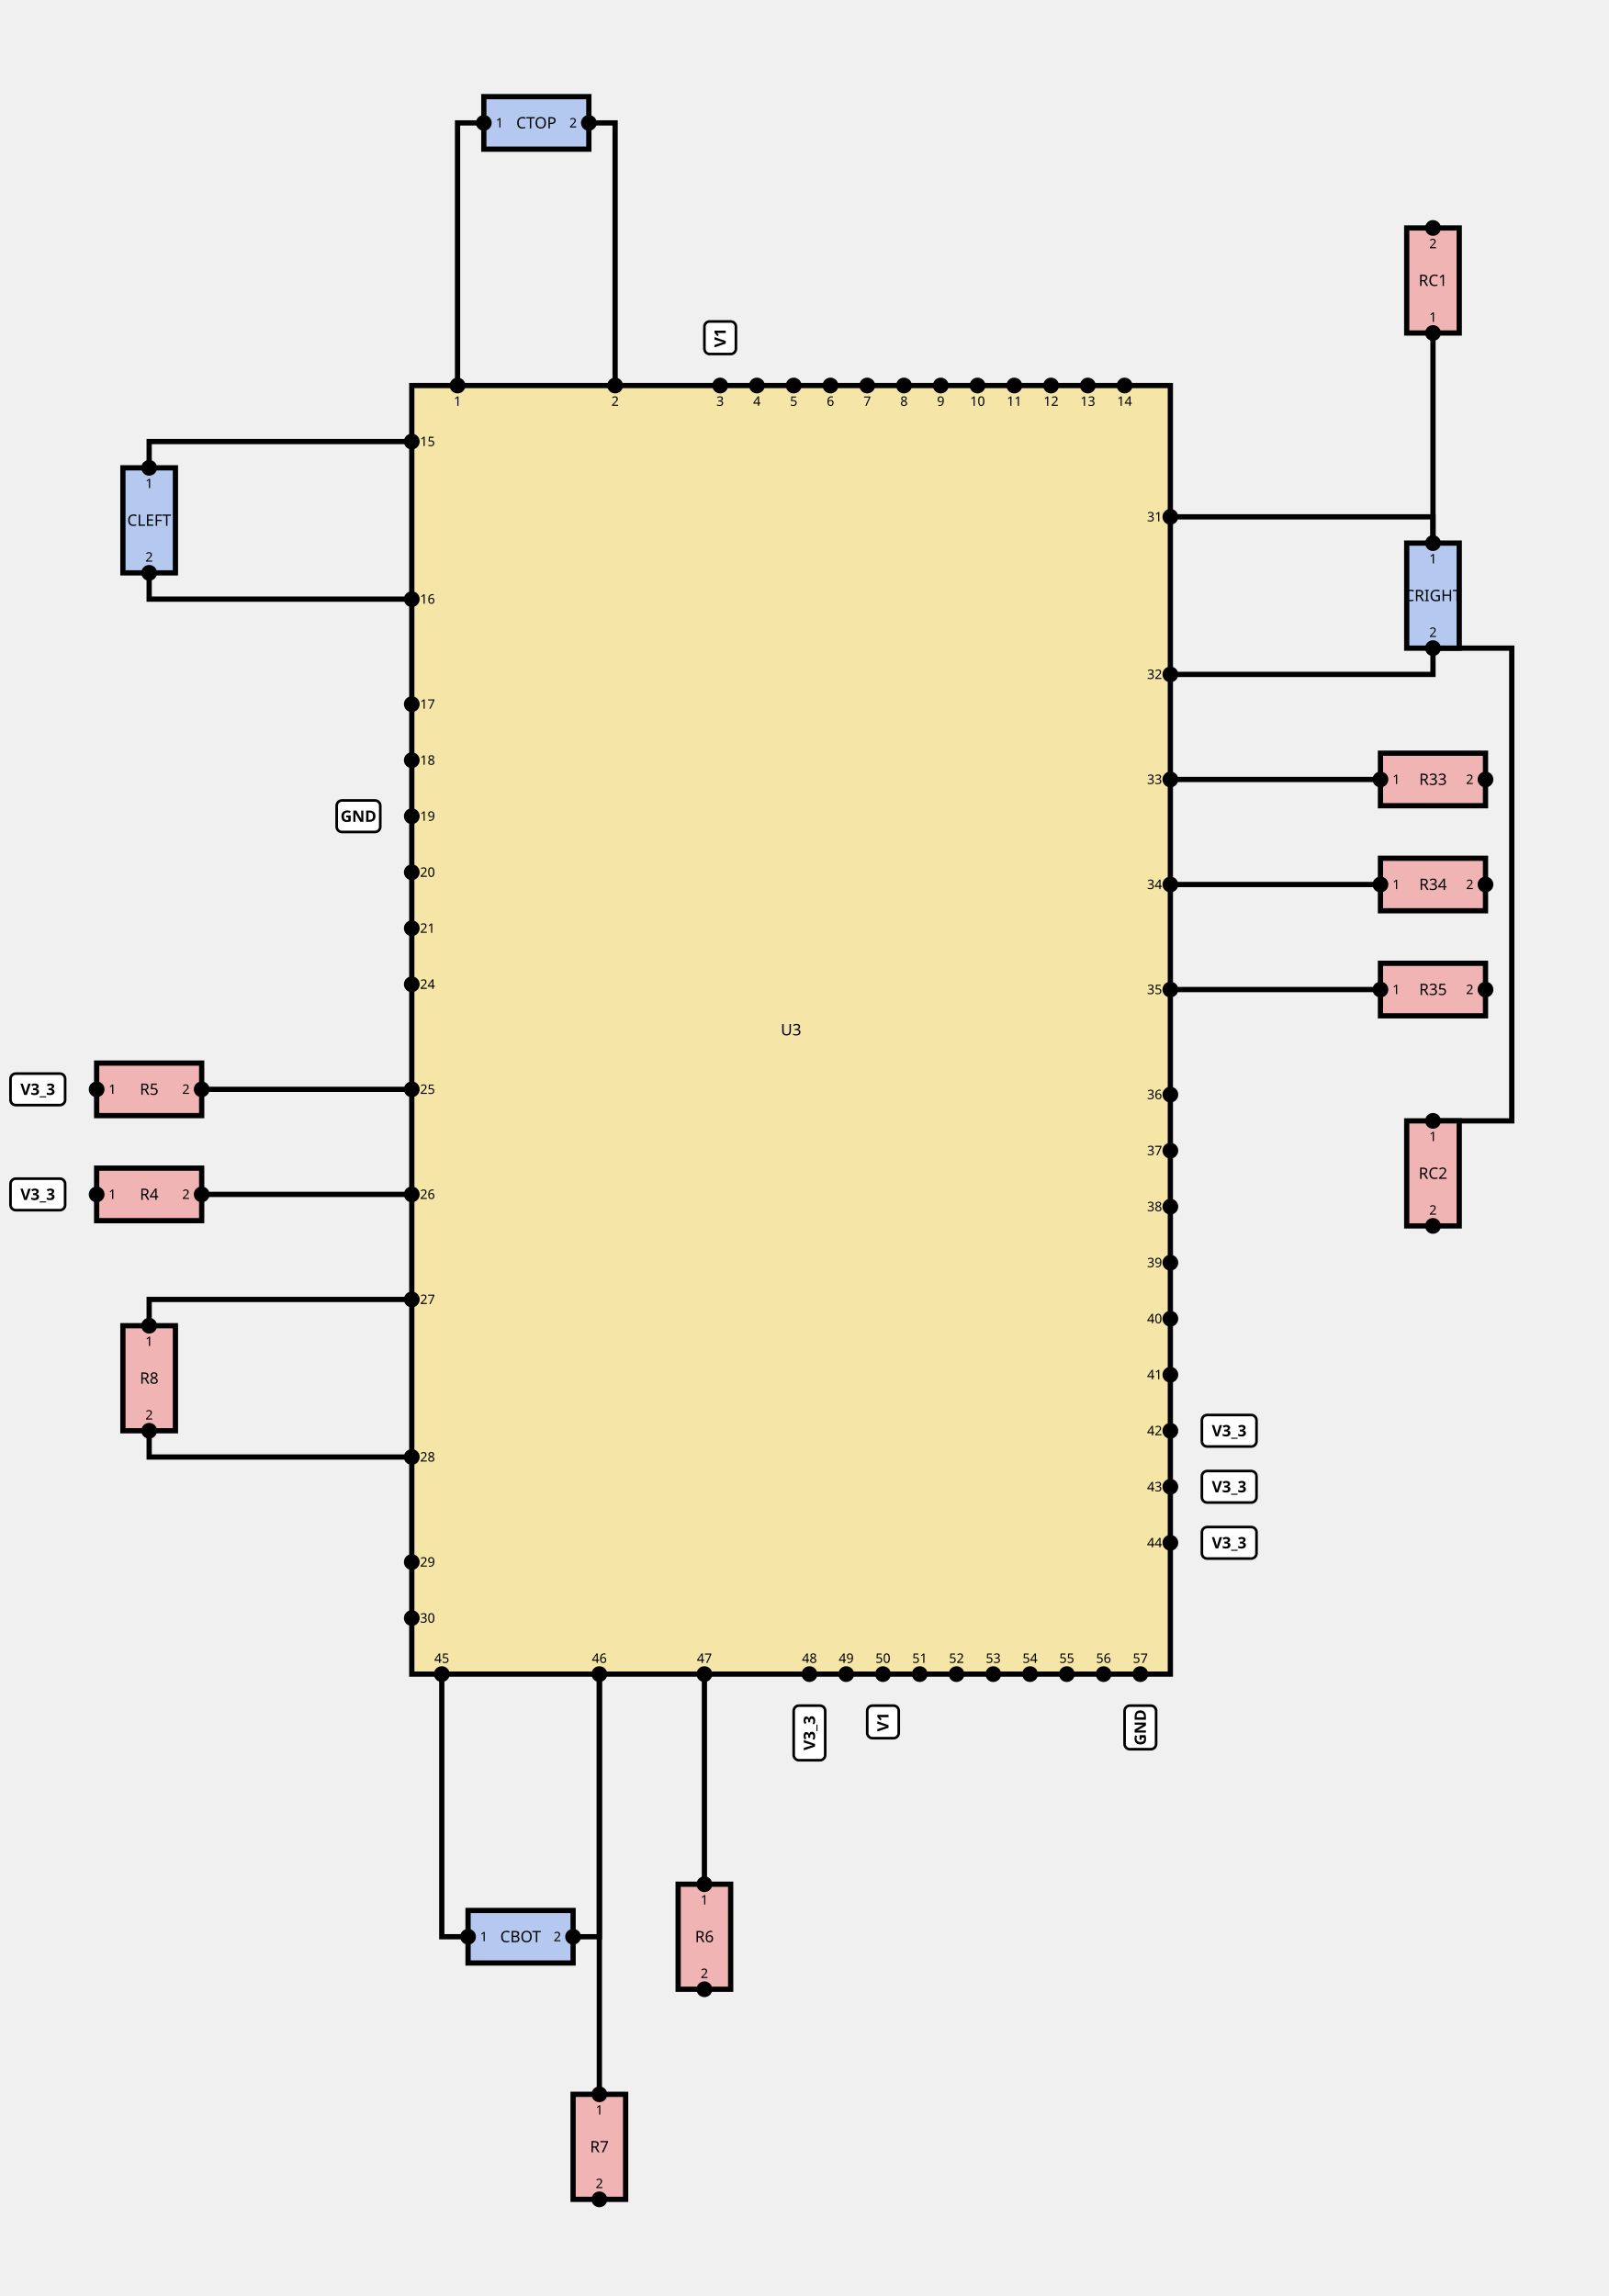
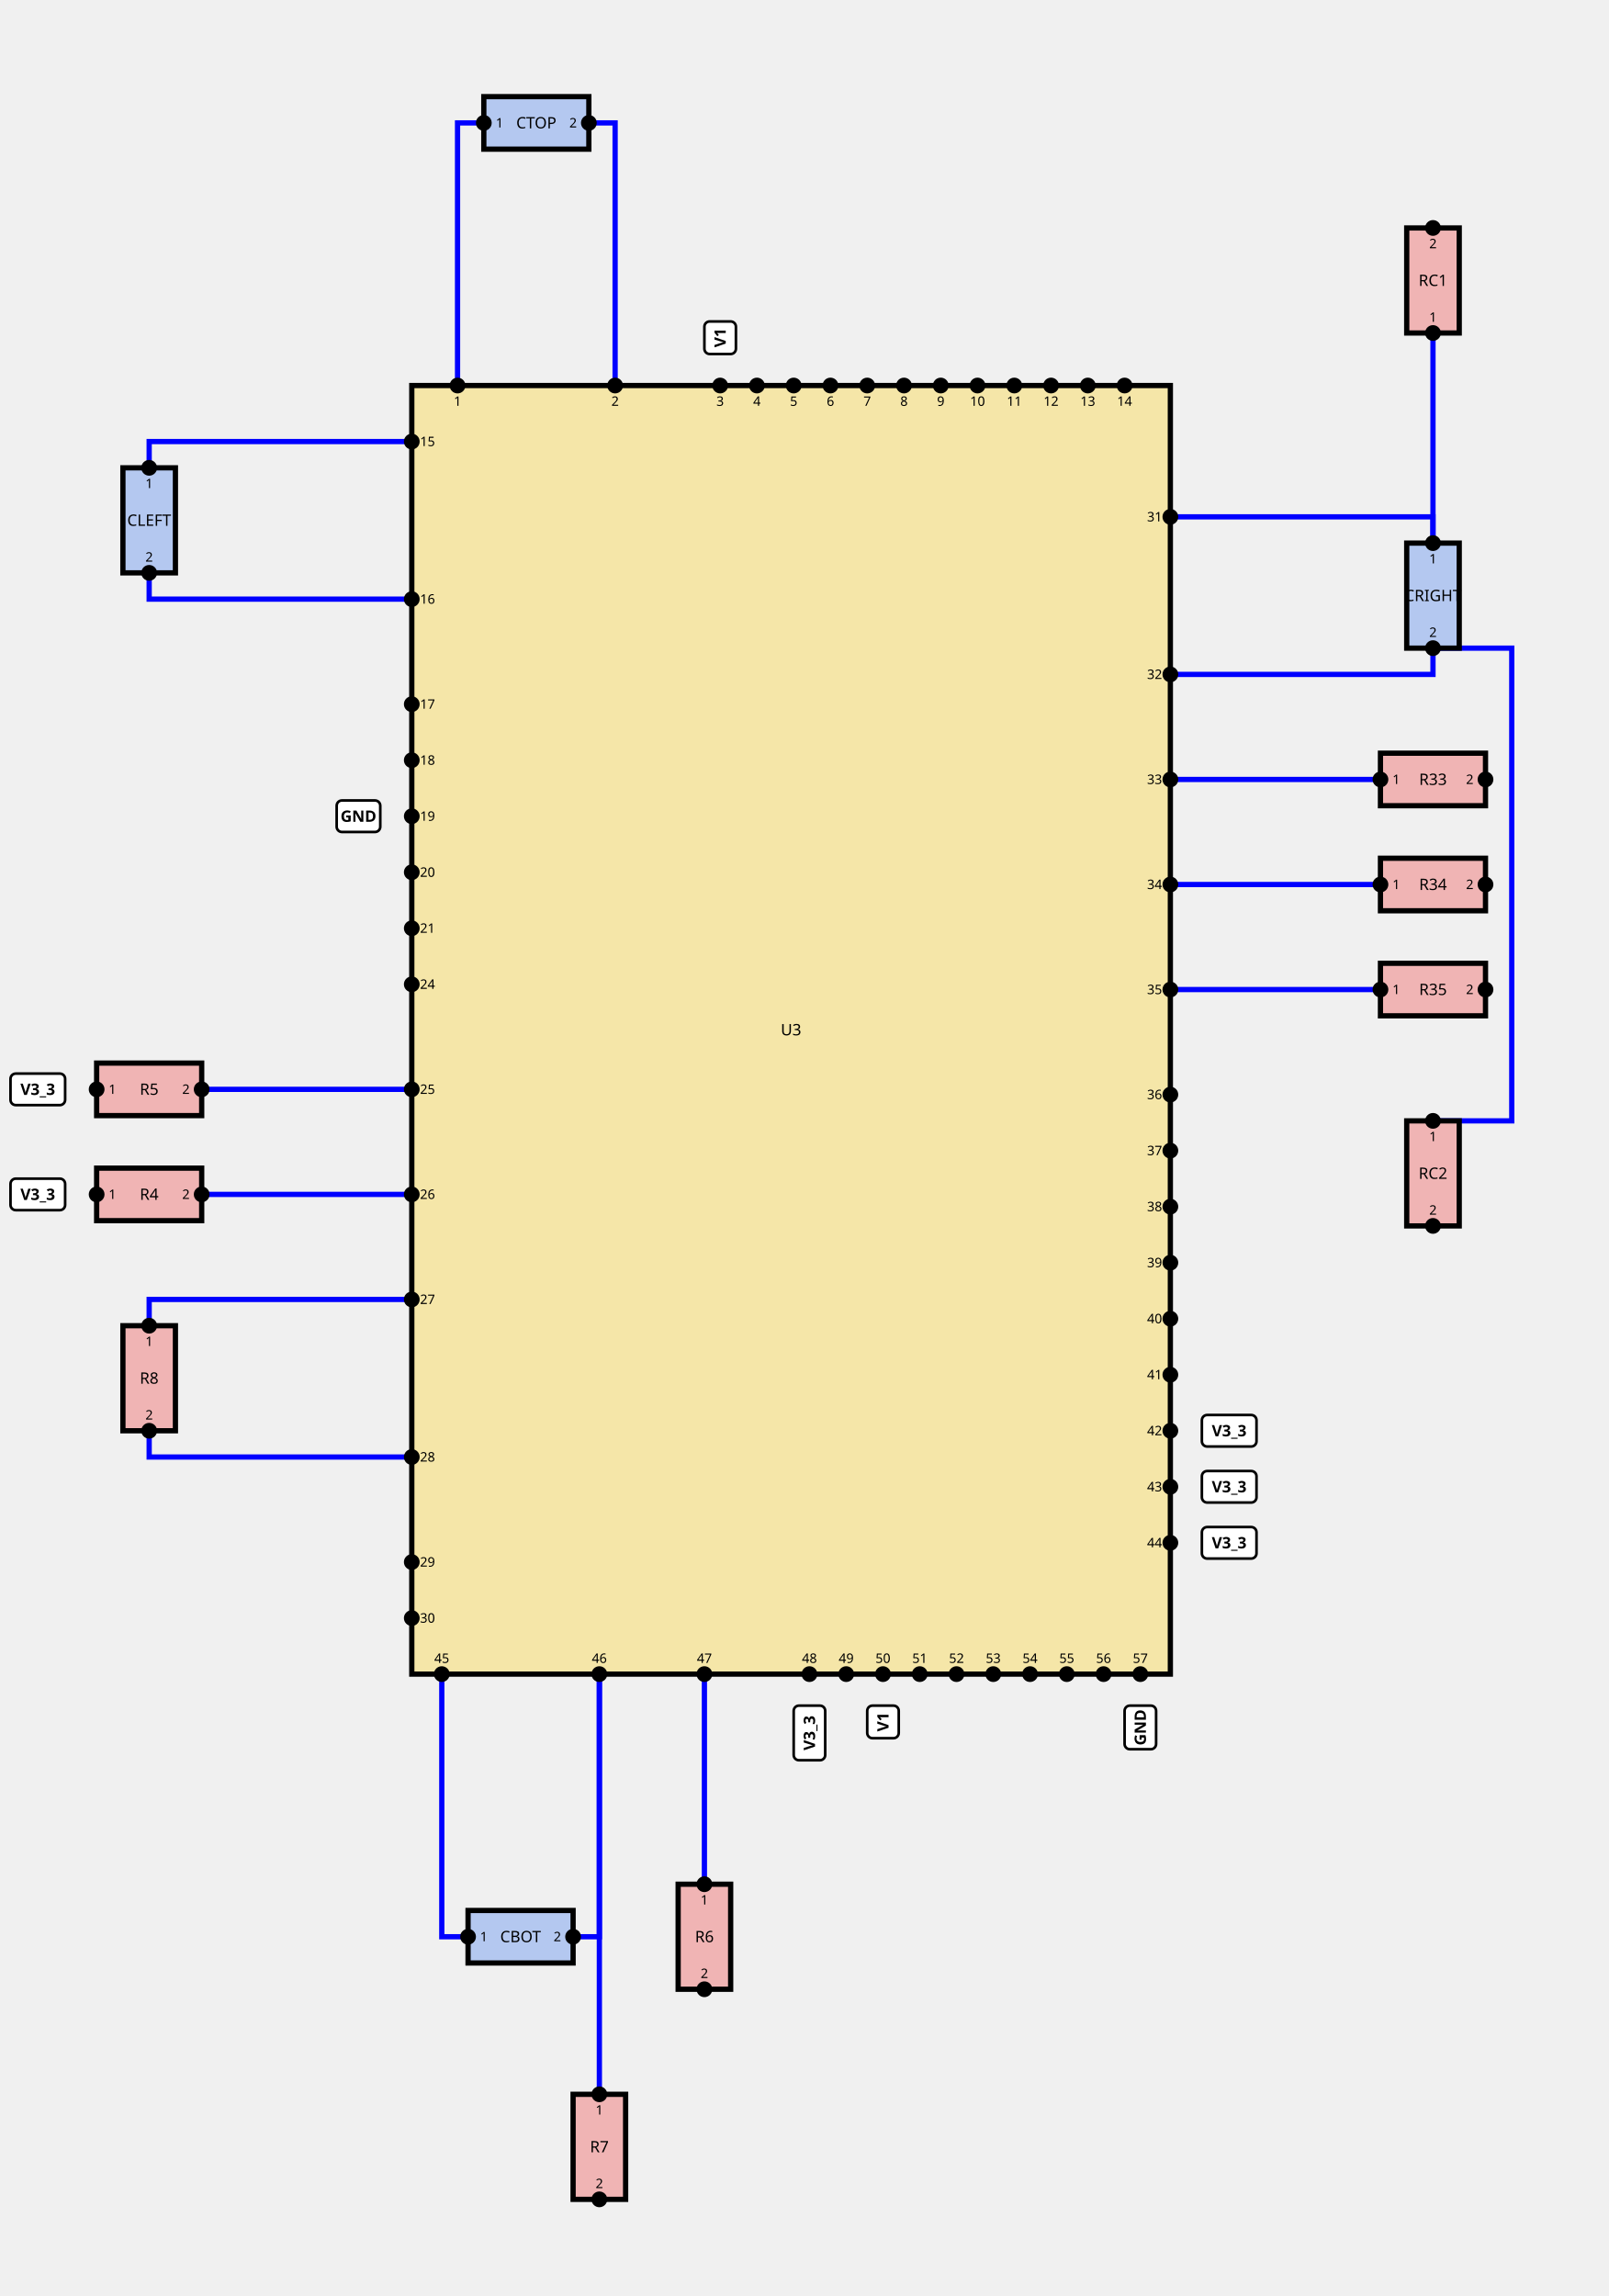
<svg xmlns="http://www.w3.org/2000/svg" width="306.229" height="437.133" viewBox="0 0 306.229 437.133">
-   <polyline points="28.4,252.4 28.4,247.4 78.4,247.4" fill="none" stroke="black" stroke-width="1" />
-   <polyline points="28.4,272.4 28.4,277.4 78.4,277.4" fill="none" stroke="black" stroke-width="1" />
-   <polyline points="92.114,23.4 87.114,23.4 87.114,73.4" fill="none" stroke="black" stroke-width="1" />
-   <polyline points="112.114,23.4 117.114,23.4 117.114,73.4" fill="none" stroke="black" stroke-width="1" />
-   <polyline points="28.4,89.067 28.4,84.067 78.4,84.067" fill="none" stroke="black" stroke-width="1" />
-   <polyline points="28.4,109.067 28.4,114.067 78.4,114.067" fill="none" stroke="black" stroke-width="1" />
-   <polyline points="272.829,103.4 272.829,98.4 222.829,98.4" fill="none" stroke="black" stroke-width="1" />
-   <polyline points="272.829,123.4 272.829,128.4 222.829,128.4" fill="none" stroke="black" stroke-width="1" />
-   <polyline points="89.114,368.733 84.114,368.733 84.114,318.733" fill="none" stroke="black" stroke-width="1" />
-   <polyline points="109.114,368.733 114.114,368.733 114.114,318.733" fill="none" stroke="black" stroke-width="1" />
-   <polyline points="38.4,227.4 78.4,227.4" fill="none" stroke="black" stroke-width="1" />
-   <polyline points="38.4,207.4 78.4,207.4" fill="none" stroke="black" stroke-width="1" />
-   <polyline points="134.114,358.733 134.114,318.733" fill="none" stroke="black" stroke-width="1" />
-   <polyline points="114.114,398.733 114.114,318.733" fill="none" stroke="black" stroke-width="1" />
-   <polyline points="262.829,148.4 222.829,148.4" fill="none" stroke="black" stroke-width="1" />
-   <polyline points="262.829,168.4 222.829,168.4" fill="none" stroke="black" stroke-width="1" />
-   <polyline points="262.829,188.4 222.829,188.4" fill="none" stroke="black" stroke-width="1" />
-   <polyline points="272.829,63.4 272.829,103.4" fill="none" stroke="black" stroke-width="1" />
-   <polyline points="272.829,213.4 287.829,213.4 287.829,123.4 272.829,123.4" fill="none" stroke="black" stroke-width="1" />
+   <polyline points="28.4,252.4 28.4,247.4 78.4,247.4" fill="none" stroke="blue" stroke-width="1" />
+   <polyline points="28.4,272.4 28.4,277.4 78.4,277.4" fill="none" stroke="blue" stroke-width="1" />
+   <polyline points="92.114,23.4 87.114,23.4 87.114,73.4" fill="none" stroke="blue" stroke-width="1" />
+   <polyline points="112.114,23.4 117.114,23.4 117.114,73.4" fill="none" stroke="blue" stroke-width="1" />
+   <polyline points="28.4,89.067 28.4,84.067 78.4,84.067" fill="none" stroke="blue" stroke-width="1" />
+   <polyline points="28.4,109.067 28.4,114.067 78.4,114.067" fill="none" stroke="blue" stroke-width="1" />
+   <polyline points="272.829,103.4 272.829,98.4 222.829,98.4" fill="none" stroke="blue" stroke-width="1" />
+   <polyline points="272.829,123.4 272.829,128.4 222.829,128.4" fill="none" stroke="blue" stroke-width="1" />
+   <polyline points="89.114,368.733 84.114,368.733 84.114,318.733" fill="none" stroke="blue" stroke-width="1" />
+   <polyline points="109.114,368.733 114.114,368.733 114.114,318.733" fill="none" stroke="blue" stroke-width="1" />
+   <polyline points="38.4,227.4 78.4,227.4" fill="none" stroke="blue" stroke-width="1" />
+   <polyline points="38.4,207.4 78.4,207.4" fill="none" stroke="blue" stroke-width="1" />
+   <polyline points="134.114,358.733 134.114,318.733" fill="none" stroke="blue" stroke-width="1" />
+   <polyline points="114.114,398.733 114.114,318.733" fill="none" stroke="blue" stroke-width="1" />
+   <polyline points="262.829,148.4 222.829,148.4" fill="none" stroke="blue" stroke-width="1" />
+   <polyline points="262.829,168.4 222.829,168.4" fill="none" stroke="blue" stroke-width="1" />
+   <polyline points="262.829,188.4 222.829,188.4" fill="none" stroke="blue" stroke-width="1" />
+   <polyline points="272.829,63.4 272.829,103.4" fill="none" stroke="blue" stroke-width="1" />
+   <polyline points="272.829,213.4 287.829,213.4 287.829,123.4 272.829,123.4" fill="none" stroke="blue" stroke-width="1" />
  <rect x="78.4" y="73.4" width="144.429" height="245.333" fill="#f5e6a8" stroke="black" stroke-width="1" />
  <circle cx="87.114" cy="73.4" r="1.5" fill="black" />
  <text x="87.114" y="76.4" font-family="sans-serif" font-size="2.5" text-anchor="middle" dominant-baseline="middle">1</text>
  <circle cx="117.114" cy="73.4" r="1.5" fill="black" />
  <text x="117.114" y="76.4" font-family="sans-serif" font-size="2.5" text-anchor="middle" dominant-baseline="middle">2</text>
  <circle cx="137.114" cy="73.4" r="1.5" fill="black" />
  <text x="137.114" y="76.4" font-family="sans-serif" font-size="2.5" text-anchor="middle" dominant-baseline="middle">3</text>
  <circle cx="144.114" cy="73.4" r="1.5" fill="black" />
  <text x="144.114" y="76.4" font-family="sans-serif" font-size="2.5" text-anchor="middle" dominant-baseline="middle">4</text>
  <circle cx="151.114" cy="73.4" r="1.5" fill="black" />
  <text x="151.114" y="76.4" font-family="sans-serif" font-size="2.5" text-anchor="middle" dominant-baseline="middle">5</text>
  <circle cx="158.114" cy="73.4" r="1.5" fill="black" />
  <text x="158.114" y="76.4" font-family="sans-serif" font-size="2.5" text-anchor="middle" dominant-baseline="middle">6</text>
  <circle cx="165.114" cy="73.4" r="1.5" fill="black" />
  <text x="165.114" y="76.4" font-family="sans-serif" font-size="2.5" text-anchor="middle" dominant-baseline="middle">7</text>
  <circle cx="172.114" cy="73.4" r="1.5" fill="black" />
  <text x="172.114" y="76.4" font-family="sans-serif" font-size="2.5" text-anchor="middle" dominant-baseline="middle">8</text>
  <circle cx="179.114" cy="73.4" r="1.5" fill="black" />
  <text x="179.114" y="76.4" font-family="sans-serif" font-size="2.5" text-anchor="middle" dominant-baseline="middle">9</text>
  <circle cx="186.114" cy="73.4" r="1.5" fill="black" />
  <text x="186.114" y="76.4" font-family="sans-serif" font-size="2.5" text-anchor="middle" dominant-baseline="middle">10</text>
  <circle cx="193.114" cy="73.4" r="1.5" fill="black" />
  <text x="193.114" y="76.4" font-family="sans-serif" font-size="2.5" text-anchor="middle" dominant-baseline="middle">11</text>
  <circle cx="200.114" cy="73.4" r="1.5" fill="black" />
  <text x="200.114" y="76.4" font-family="sans-serif" font-size="2.5" text-anchor="middle" dominant-baseline="middle">12</text>
  <circle cx="207.114" cy="73.4" r="1.5" fill="black" />
  <text x="207.114" y="76.4" font-family="sans-serif" font-size="2.5" text-anchor="middle" dominant-baseline="middle">13</text>
  <circle cx="214.114" cy="73.4" r="1.5" fill="black" />
  <text x="214.114" y="76.4" font-family="sans-serif" font-size="2.5" text-anchor="middle" dominant-baseline="middle">14</text>
  <circle cx="78.4" cy="84.067" r="1.5" fill="black" />
  <text x="81.4" y="84.067" font-family="sans-serif" font-size="2.5" text-anchor="middle" dominant-baseline="middle">15</text>
  <circle cx="78.4" cy="114.067" r="1.5" fill="black" />
  <text x="81.4" y="114.067" font-family="sans-serif" font-size="2.5" text-anchor="middle" dominant-baseline="middle">16</text>
  <circle cx="78.4" cy="134.067" r="1.5" fill="black" />
  <text x="81.4" y="134.067" font-family="sans-serif" font-size="2.5" text-anchor="middle" dominant-baseline="middle">17</text>
  <circle cx="78.4" cy="144.733" r="1.5" fill="black" />
  <text x="81.4" y="144.733" font-family="sans-serif" font-size="2.5" text-anchor="middle" dominant-baseline="middle">18</text>
  <circle cx="78.4" cy="155.4" r="1.5" fill="black" />
  <text x="81.4" y="155.4" font-family="sans-serif" font-size="2.5" text-anchor="middle" dominant-baseline="middle">19</text>
  <circle cx="78.4" cy="166.067" r="1.5" fill="black" />
  <text x="81.4" y="166.067" font-family="sans-serif" font-size="2.5" text-anchor="middle" dominant-baseline="middle">20</text>
  <circle cx="78.4" cy="176.733" r="1.5" fill="black" />
  <text x="81.4" y="176.733" font-family="sans-serif" font-size="2.5" text-anchor="middle" dominant-baseline="middle">21</text>
  <circle cx="78.4" cy="187.4" r="1.5" fill="black" />
  <text x="81.4" y="187.4" font-family="sans-serif" font-size="2.5" text-anchor="middle" dominant-baseline="middle">24</text>
  <circle cx="78.4" cy="207.4" r="1.5" fill="black" />
  <text x="81.4" y="207.4" font-family="sans-serif" font-size="2.5" text-anchor="middle" dominant-baseline="middle">25</text>
  <circle cx="78.4" cy="227.4" r="1.5" fill="black" />
  <text x="81.4" y="227.4" font-family="sans-serif" font-size="2.5" text-anchor="middle" dominant-baseline="middle">26</text>
  <circle cx="78.4" cy="247.4" r="1.5" fill="black" />
  <text x="81.4" y="247.4" font-family="sans-serif" font-size="2.5" text-anchor="middle" dominant-baseline="middle">27</text>
  <circle cx="78.4" cy="277.4" r="1.5" fill="black" />
  <text x="81.4" y="277.4" font-family="sans-serif" font-size="2.5" text-anchor="middle" dominant-baseline="middle">28</text>
  <circle cx="78.4" cy="297.4" r="1.5" fill="black" />
  <text x="81.4" y="297.4" font-family="sans-serif" font-size="2.5" text-anchor="middle" dominant-baseline="middle">29</text>
  <circle cx="78.4" cy="308.067" r="1.5" fill="black" />
  <text x="81.4" y="308.067" font-family="sans-serif" font-size="2.5" text-anchor="middle" dominant-baseline="middle">30</text>
  <circle cx="222.829" cy="98.4" r="1.5" fill="black" />
  <text x="219.829" y="98.4" font-family="sans-serif" font-size="2.5" text-anchor="middle" dominant-baseline="middle">31</text>
  <circle cx="222.829" cy="128.4" r="1.5" fill="black" />
  <text x="219.829" y="128.4" font-family="sans-serif" font-size="2.5" text-anchor="middle" dominant-baseline="middle">32</text>
  <circle cx="222.829" cy="148.4" r="1.5" fill="black" />
  <text x="219.829" y="148.4" font-family="sans-serif" font-size="2.5" text-anchor="middle" dominant-baseline="middle">33</text>
  <circle cx="222.829" cy="168.4" r="1.5" fill="black" />
  <text x="219.829" y="168.4" font-family="sans-serif" font-size="2.5" text-anchor="middle" dominant-baseline="middle">34</text>
  <circle cx="222.829" cy="188.4" r="1.5" fill="black" />
  <text x="219.829" y="188.4" font-family="sans-serif" font-size="2.5" text-anchor="middle" dominant-baseline="middle">35</text>
  <circle cx="222.829" cy="208.4" r="1.5" fill="black" />
  <text x="219.829" y="208.4" font-family="sans-serif" font-size="2.5" text-anchor="middle" dominant-baseline="middle">36</text>
  <circle cx="222.829" cy="219.067" r="1.5" fill="black" />
  <text x="219.829" y="219.067" font-family="sans-serif" font-size="2.5" text-anchor="middle" dominant-baseline="middle">37</text>
  <circle cx="222.829" cy="229.733" r="1.5" fill="black" />
  <text x="219.829" y="229.733" font-family="sans-serif" font-size="2.5" text-anchor="middle" dominant-baseline="middle">38</text>
  <circle cx="222.829" cy="240.4" r="1.5" fill="black" />
  <text x="219.829" y="240.4" font-family="sans-serif" font-size="2.5" text-anchor="middle" dominant-baseline="middle">39</text>
  <circle cx="222.829" cy="251.067" r="1.5" fill="black" />
  <text x="219.829" y="251.067" font-family="sans-serif" font-size="2.5" text-anchor="middle" dominant-baseline="middle">40</text>
  <circle cx="222.829" cy="261.733" r="1.5" fill="black" />
  <text x="219.829" y="261.733" font-family="sans-serif" font-size="2.5" text-anchor="middle" dominant-baseline="middle">41</text>
  <circle cx="222.829" cy="272.4" r="1.5" fill="black" />
  <text x="219.829" y="272.4" font-family="sans-serif" font-size="2.5" text-anchor="middle" dominant-baseline="middle">42</text>
  <circle cx="222.829" cy="283.067" r="1.5" fill="black" />
  <text x="219.829" y="283.067" font-family="sans-serif" font-size="2.5" text-anchor="middle" dominant-baseline="middle">43</text>
  <circle cx="222.829" cy="293.733" r="1.5" fill="black" />
  <text x="219.829" y="293.733" font-family="sans-serif" font-size="2.5" text-anchor="middle" dominant-baseline="middle">44</text>
  <circle cx="84.114" cy="318.733" r="1.5" fill="black" />
  <text x="84.114" y="315.733" font-family="sans-serif" font-size="2.5" text-anchor="middle" dominant-baseline="middle">45</text>
  <circle cx="114.114" cy="318.733" r="1.5" fill="black" />
  <text x="114.114" y="315.733" font-family="sans-serif" font-size="2.5" text-anchor="middle" dominant-baseline="middle">46</text>
  <circle cx="134.114" cy="318.733" r="1.5" fill="black" />
  <text x="134.114" y="315.733" font-family="sans-serif" font-size="2.5" text-anchor="middle" dominant-baseline="middle">47</text>
  <circle cx="154.114" cy="318.733" r="1.5" fill="black" />
  <text x="154.114" y="315.733" font-family="sans-serif" font-size="2.5" text-anchor="middle" dominant-baseline="middle">48</text>
  <circle cx="161.114" cy="318.733" r="1.5" fill="black" />
  <text x="161.114" y="315.733" font-family="sans-serif" font-size="2.5" text-anchor="middle" dominant-baseline="middle">49</text>
  <circle cx="168.114" cy="318.733" r="1.5" fill="black" />
  <text x="168.114" y="315.733" font-family="sans-serif" font-size="2.5" text-anchor="middle" dominant-baseline="middle">50</text>
  <circle cx="175.114" cy="318.733" r="1.5" fill="black" />
  <text x="175.114" y="315.733" font-family="sans-serif" font-size="2.5" text-anchor="middle" dominant-baseline="middle">51</text>
  <circle cx="182.114" cy="318.733" r="1.5" fill="black" />
  <text x="182.114" y="315.733" font-family="sans-serif" font-size="2.5" text-anchor="middle" dominant-baseline="middle">52</text>
  <circle cx="189.114" cy="318.733" r="1.5" fill="black" />
  <text x="189.114" y="315.733" font-family="sans-serif" font-size="2.5" text-anchor="middle" dominant-baseline="middle">53</text>
  <circle cx="196.114" cy="318.733" r="1.5" fill="black" />
  <text x="196.114" y="315.733" font-family="sans-serif" font-size="2.5" text-anchor="middle" dominant-baseline="middle">54</text>
  <circle cx="203.114" cy="318.733" r="1.5" fill="black" />
  <text x="203.114" y="315.733" font-family="sans-serif" font-size="2.5" text-anchor="middle" dominant-baseline="middle">55</text>
  <circle cx="210.114" cy="318.733" r="1.5" fill="black" />
  <text x="210.114" y="315.733" font-family="sans-serif" font-size="2.5" text-anchor="middle" dominant-baseline="middle">56</text>
  <circle cx="217.114" cy="318.733" r="1.5" fill="black" />
  <text x="217.114" y="315.733" font-family="sans-serif" font-size="2.5" text-anchor="middle" dominant-baseline="middle">57</text>
  <text x="150.614" y="196.067" font-family="sans-serif" font-size="3" text-anchor="middle" dominant-baseline="middle">U3</text>
  <rect x="23.4" y="252.4" width="10" height="20" fill="#f0b4b4" stroke="black" stroke-width="1" />
  <circle cx="28.4" cy="252.4" r="1.5" fill="black" />
  <text x="28.4" y="255.4" font-family="sans-serif" font-size="2.5" text-anchor="middle" dominant-baseline="middle">1</text>
  <circle cx="28.4" cy="272.4" r="1.5" fill="black" />
  <text x="28.4" y="269.4" font-family="sans-serif" font-size="2.5" text-anchor="middle" dominant-baseline="middle">2</text>
  <text x="28.4" y="262.4" font-family="sans-serif" font-size="3" text-anchor="middle" dominant-baseline="middle">R8</text>
  <rect x="92.114" y="18.4" width="20" height="10" fill="#b4c8f0" stroke="black" stroke-width="1" />
  <circle cx="92.114" cy="23.4" r="1.5" fill="black" />
  <text x="95.114" y="23.4" font-family="sans-serif" font-size="2.5" text-anchor="middle" dominant-baseline="middle">1</text>
  <circle cx="112.114" cy="23.4" r="1.5" fill="black" />
  <text x="109.114" y="23.4" font-family="sans-serif" font-size="2.5" text-anchor="middle" dominant-baseline="middle">2</text>
  <text x="102.114" y="23.4" font-family="sans-serif" font-size="3" text-anchor="middle" dominant-baseline="middle">CTOP</text>
  <rect x="23.4" y="89.067" width="10" height="20" fill="#b4c8f0" stroke="black" stroke-width="1" />
  <circle cx="28.4" cy="89.067" r="1.5" fill="black" />
  <text x="28.4" y="92.067" font-family="sans-serif" font-size="2.5" text-anchor="middle" dominant-baseline="middle">1</text>
  <circle cx="28.4" cy="109.067" r="1.5" fill="black" />
  <text x="28.4" y="106.067" font-family="sans-serif" font-size="2.5" text-anchor="middle" dominant-baseline="middle">2</text>
  <text x="28.4" y="99.067" font-family="sans-serif" font-size="3" text-anchor="middle" dominant-baseline="middle">CLEFT</text>
  <rect x="267.829" y="103.4" width="10" height="20" fill="#b4c8f0" stroke="black" stroke-width="1" />
  <circle cx="272.829" cy="103.4" r="1.5" fill="black" />
  <text x="272.829" y="106.4" font-family="sans-serif" font-size="2.5" text-anchor="middle" dominant-baseline="middle">1</text>
  <circle cx="272.829" cy="123.4" r="1.5" fill="black" />
  <text x="272.829" y="120.4" font-family="sans-serif" font-size="2.5" text-anchor="middle" dominant-baseline="middle">2</text>
  <text x="272.829" y="113.4" font-family="sans-serif" font-size="3" text-anchor="middle" dominant-baseline="middle">CRIGHT</text>
  <rect x="89.114" y="363.733" width="20" height="10" fill="#b4c8f0" stroke="black" stroke-width="1" />
  <circle cx="89.114" cy="368.733" r="1.5" fill="black" />
  <text x="92.114" y="368.733" font-family="sans-serif" font-size="2.5" text-anchor="middle" dominant-baseline="middle">1</text>
  <circle cx="109.114" cy="368.733" r="1.5" fill="black" />
  <text x="106.114" y="368.733" font-family="sans-serif" font-size="2.5" text-anchor="middle" dominant-baseline="middle">2</text>
  <text x="99.114" y="368.733" font-family="sans-serif" font-size="3" text-anchor="middle" dominant-baseline="middle">CBOT</text>
  <rect x="18.4" y="222.4" width="20" height="10" fill="#f0b4b4" stroke="black" stroke-width="1" />
  <circle cx="38.4" cy="227.4" r="1.5" fill="black" />
  <text x="35.4" y="227.4" font-family="sans-serif" font-size="2.5" text-anchor="middle" dominant-baseline="middle">2</text>
  <circle cx="18.4" cy="227.4" r="1.5" fill="black" />
  <text x="21.4" y="227.4" font-family="sans-serif" font-size="2.5" text-anchor="middle" dominant-baseline="middle">1</text>
  <text x="28.4" y="227.4" font-family="sans-serif" font-size="3" text-anchor="middle" dominant-baseline="middle">R4</text>
  <rect x="18.4" y="202.4" width="20" height="10" fill="#f0b4b4" stroke="black" stroke-width="1" />
  <circle cx="38.4" cy="207.4" r="1.5" fill="black" />
  <text x="35.4" y="207.4" font-family="sans-serif" font-size="2.5" text-anchor="middle" dominant-baseline="middle">2</text>
  <circle cx="18.4" cy="207.4" r="1.5" fill="black" />
  <text x="21.4" y="207.4" font-family="sans-serif" font-size="2.5" text-anchor="middle" dominant-baseline="middle">1</text>
  <text x="28.4" y="207.4" font-family="sans-serif" font-size="3" text-anchor="middle" dominant-baseline="middle">R5</text>
  <rect x="129.114" y="358.733" width="10" height="20" fill="#f0b4b4" stroke="black" stroke-width="1" />
  <circle cx="134.114" cy="358.733" r="1.5" fill="black" />
  <text x="134.114" y="361.733" font-family="sans-serif" font-size="2.5" text-anchor="middle" dominant-baseline="middle">1</text>
  <circle cx="134.114" cy="378.733" r="1.5" fill="black" />
  <text x="134.114" y="375.733" font-family="sans-serif" font-size="2.5" text-anchor="middle" dominant-baseline="middle">2</text>
  <text x="134.114" y="368.733" font-family="sans-serif" font-size="3" text-anchor="middle" dominant-baseline="middle">R6</text>
  <rect x="109.114" y="398.733" width="10" height="20" fill="#f0b4b4" stroke="black" stroke-width="1" />
  <circle cx="114.114" cy="398.733" r="1.5" fill="black" />
  <text x="114.114" y="401.733" font-family="sans-serif" font-size="2.5" text-anchor="middle" dominant-baseline="middle">1</text>
  <circle cx="114.114" cy="418.733" r="1.5" fill="black" />
  <text x="114.114" y="415.733" font-family="sans-serif" font-size="2.5" text-anchor="middle" dominant-baseline="middle">2</text>
  <text x="114.114" y="408.733" font-family="sans-serif" font-size="3" text-anchor="middle" dominant-baseline="middle">R7</text>
  <rect x="262.829" y="143.4" width="20" height="10" fill="#f0b4b4" stroke="black" stroke-width="1" />
  <circle cx="262.829" cy="148.4" r="1.5" fill="black" />
  <text x="265.829" y="148.4" font-family="sans-serif" font-size="2.5" text-anchor="middle" dominant-baseline="middle">1</text>
  <circle cx="282.829" cy="148.4" r="1.5" fill="black" />
  <text x="279.829" y="148.4" font-family="sans-serif" font-size="2.5" text-anchor="middle" dominant-baseline="middle">2</text>
  <text x="272.829" y="148.4" font-family="sans-serif" font-size="3" text-anchor="middle" dominant-baseline="middle">R33</text>
  <rect x="262.829" y="163.4" width="20" height="10" fill="#f0b4b4" stroke="black" stroke-width="1" />
  <circle cx="262.829" cy="168.4" r="1.5" fill="black" />
  <text x="265.829" y="168.4" font-family="sans-serif" font-size="2.5" text-anchor="middle" dominant-baseline="middle">1</text>
  <circle cx="282.829" cy="168.4" r="1.5" fill="black" />
  <text x="279.829" y="168.4" font-family="sans-serif" font-size="2.5" text-anchor="middle" dominant-baseline="middle">2</text>
  <text x="272.829" y="168.4" font-family="sans-serif" font-size="3" text-anchor="middle" dominant-baseline="middle">R34</text>
  <rect x="262.829" y="183.4" width="20" height="10" fill="#f0b4b4" stroke="black" stroke-width="1" />
  <circle cx="262.829" cy="188.4" r="1.5" fill="black" />
  <text x="265.829" y="188.4" font-family="sans-serif" font-size="2.5" text-anchor="middle" dominant-baseline="middle">1</text>
  <circle cx="282.829" cy="188.4" r="1.5" fill="black" />
  <text x="279.829" y="188.4" font-family="sans-serif" font-size="2.5" text-anchor="middle" dominant-baseline="middle">2</text>
  <text x="272.829" y="188.4" font-family="sans-serif" font-size="3" text-anchor="middle" dominant-baseline="middle">R35</text>
  <rect x="267.829" y="43.4" width="10" height="20" fill="#f0b4b4" stroke="black" stroke-width="1" />
  <circle cx="272.829" cy="63.4" r="1.5" fill="black" />
  <text x="272.829" y="60.4" font-family="sans-serif" font-size="2.5" text-anchor="middle" dominant-baseline="middle">1</text>
  <circle cx="272.829" cy="43.4" r="1.5" fill="black" />
  <text x="272.829" y="46.4" font-family="sans-serif" font-size="2.5" text-anchor="middle" dominant-baseline="middle">2</text>
  <text x="272.829" y="53.4" font-family="sans-serif" font-size="3" text-anchor="middle" dominant-baseline="middle">RC1</text>
  <rect x="267.829" y="213.4" width="10" height="20" fill="#f0b4b4" stroke="black" stroke-width="1" />
  <circle cx="272.829" cy="213.4" r="1.5" fill="black" />
  <text x="272.829" y="216.4" font-family="sans-serif" font-size="2.5" text-anchor="middle" dominant-baseline="middle">1</text>
  <circle cx="272.829" cy="233.4" r="1.5" fill="black" />
  <text x="272.829" y="230.4" font-family="sans-serif" font-size="2.5" text-anchor="middle" dominant-baseline="middle">2</text>
  <text x="272.829" y="223.4" font-family="sans-serif" font-size="3" text-anchor="middle" dominant-baseline="middle">RC2</text>
  <rect x="134.114" y="61.2" width="6" height="6.2" rx="1" fill="white" stroke="black" stroke-width="0.5" />
  <text x="137.114" y="64.3" font-family="sans-serif" font-size="3" font-weight="bold" text-anchor="middle" dominant-baseline="middle" transform="rotate(-90 137.114 64.3)">V1</text>
  <rect x="64.1" y="152.4" width="8.3" height="6" rx="1" fill="white" stroke="black" stroke-width="0.5" />
  <text x="68.25" y="155.4" font-family="sans-serif" font-size="3" font-weight="bold" text-anchor="middle" dominant-baseline="middle">GND</text>
  <rect x="228.829" y="269.4" width="10.4" height="6" rx="1" fill="white" stroke="black" stroke-width="0.5" />
  <text x="234.029" y="272.4" font-family="sans-serif" font-size="3" font-weight="bold" text-anchor="middle" dominant-baseline="middle">V3_3</text>
  <rect x="228.829" y="280.067" width="10.4" height="6" rx="1" fill="white" stroke="black" stroke-width="0.5" />
  <text x="234.029" y="283.067" font-family="sans-serif" font-size="3" font-weight="bold" text-anchor="middle" dominant-baseline="middle">V3_3</text>
  <rect x="228.829" y="290.733" width="10.4" height="6" rx="1" fill="white" stroke="black" stroke-width="0.5" />
  <text x="234.029" y="293.733" font-family="sans-serif" font-size="3" font-weight="bold" text-anchor="middle" dominant-baseline="middle">V3_3</text>
  <rect x="151.114" y="324.733" width="6" height="10.4" rx="1" fill="white" stroke="black" stroke-width="0.5" />
  <text x="154.114" y="329.933" font-family="sans-serif" font-size="3" font-weight="bold" text-anchor="middle" dominant-baseline="middle" transform="rotate(-90 154.114 329.933)">V3_3</text>
  <rect x="165.114" y="324.733" width="6" height="6.2" rx="1" fill="white" stroke="black" stroke-width="0.5" />
  <text x="168.114" y="327.833" font-family="sans-serif" font-size="3" font-weight="bold" text-anchor="middle" dominant-baseline="middle" transform="rotate(-90 168.114 327.833)">V1</text>
  <rect x="214.114" y="324.733" width="6" height="8.3" rx="1" fill="white" stroke="black" stroke-width="0.5" />
  <text x="217.114" y="328.883" font-family="sans-serif" font-size="3" font-weight="bold" text-anchor="middle" dominant-baseline="middle" transform="rotate(-90 217.114 328.883)">GND</text>
  <rect x="2" y="224.4" width="10.4" height="6" rx="1" fill="white" stroke="black" stroke-width="0.5" />
  <text x="7.2" y="227.4" font-family="sans-serif" font-size="3" font-weight="bold" text-anchor="middle" dominant-baseline="middle">V3_3</text>
  <rect x="2" y="204.4" width="10.4" height="6" rx="1" fill="white" stroke="black" stroke-width="0.5" />
  <text x="7.2" y="207.4" font-family="sans-serif" font-size="3" font-weight="bold" text-anchor="middle" dominant-baseline="middle">V3_3</text>
</svg>
